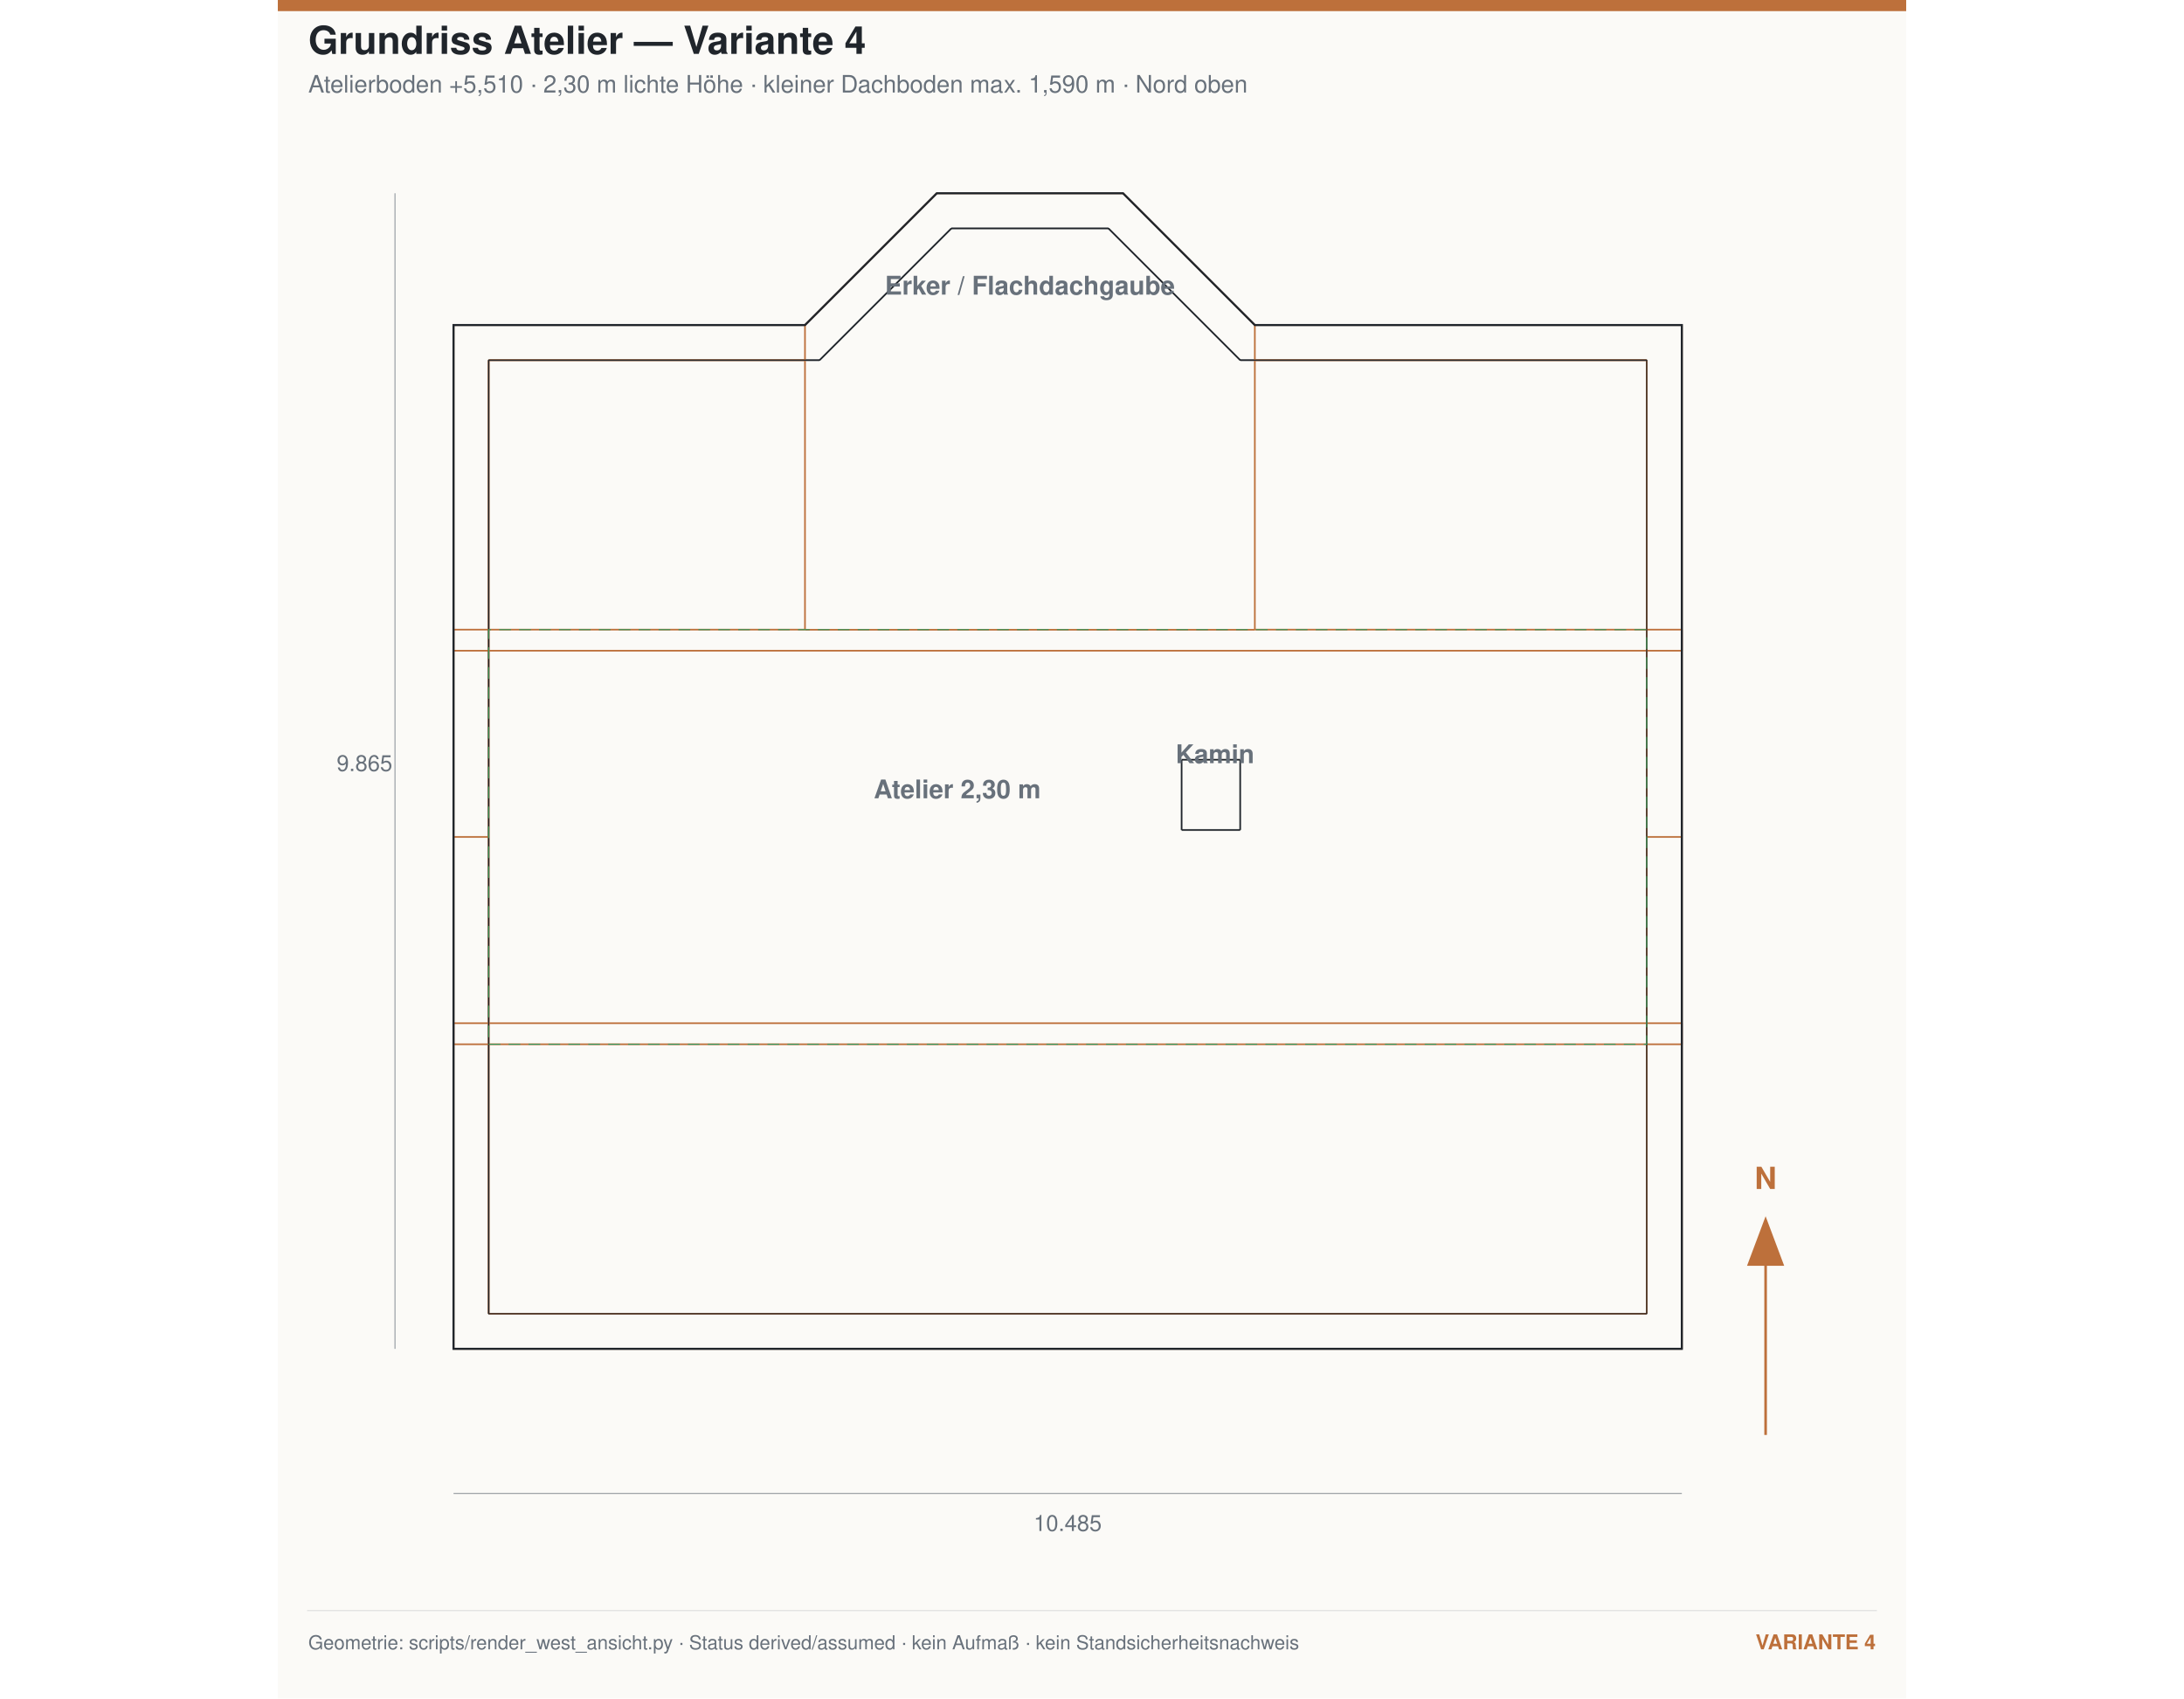
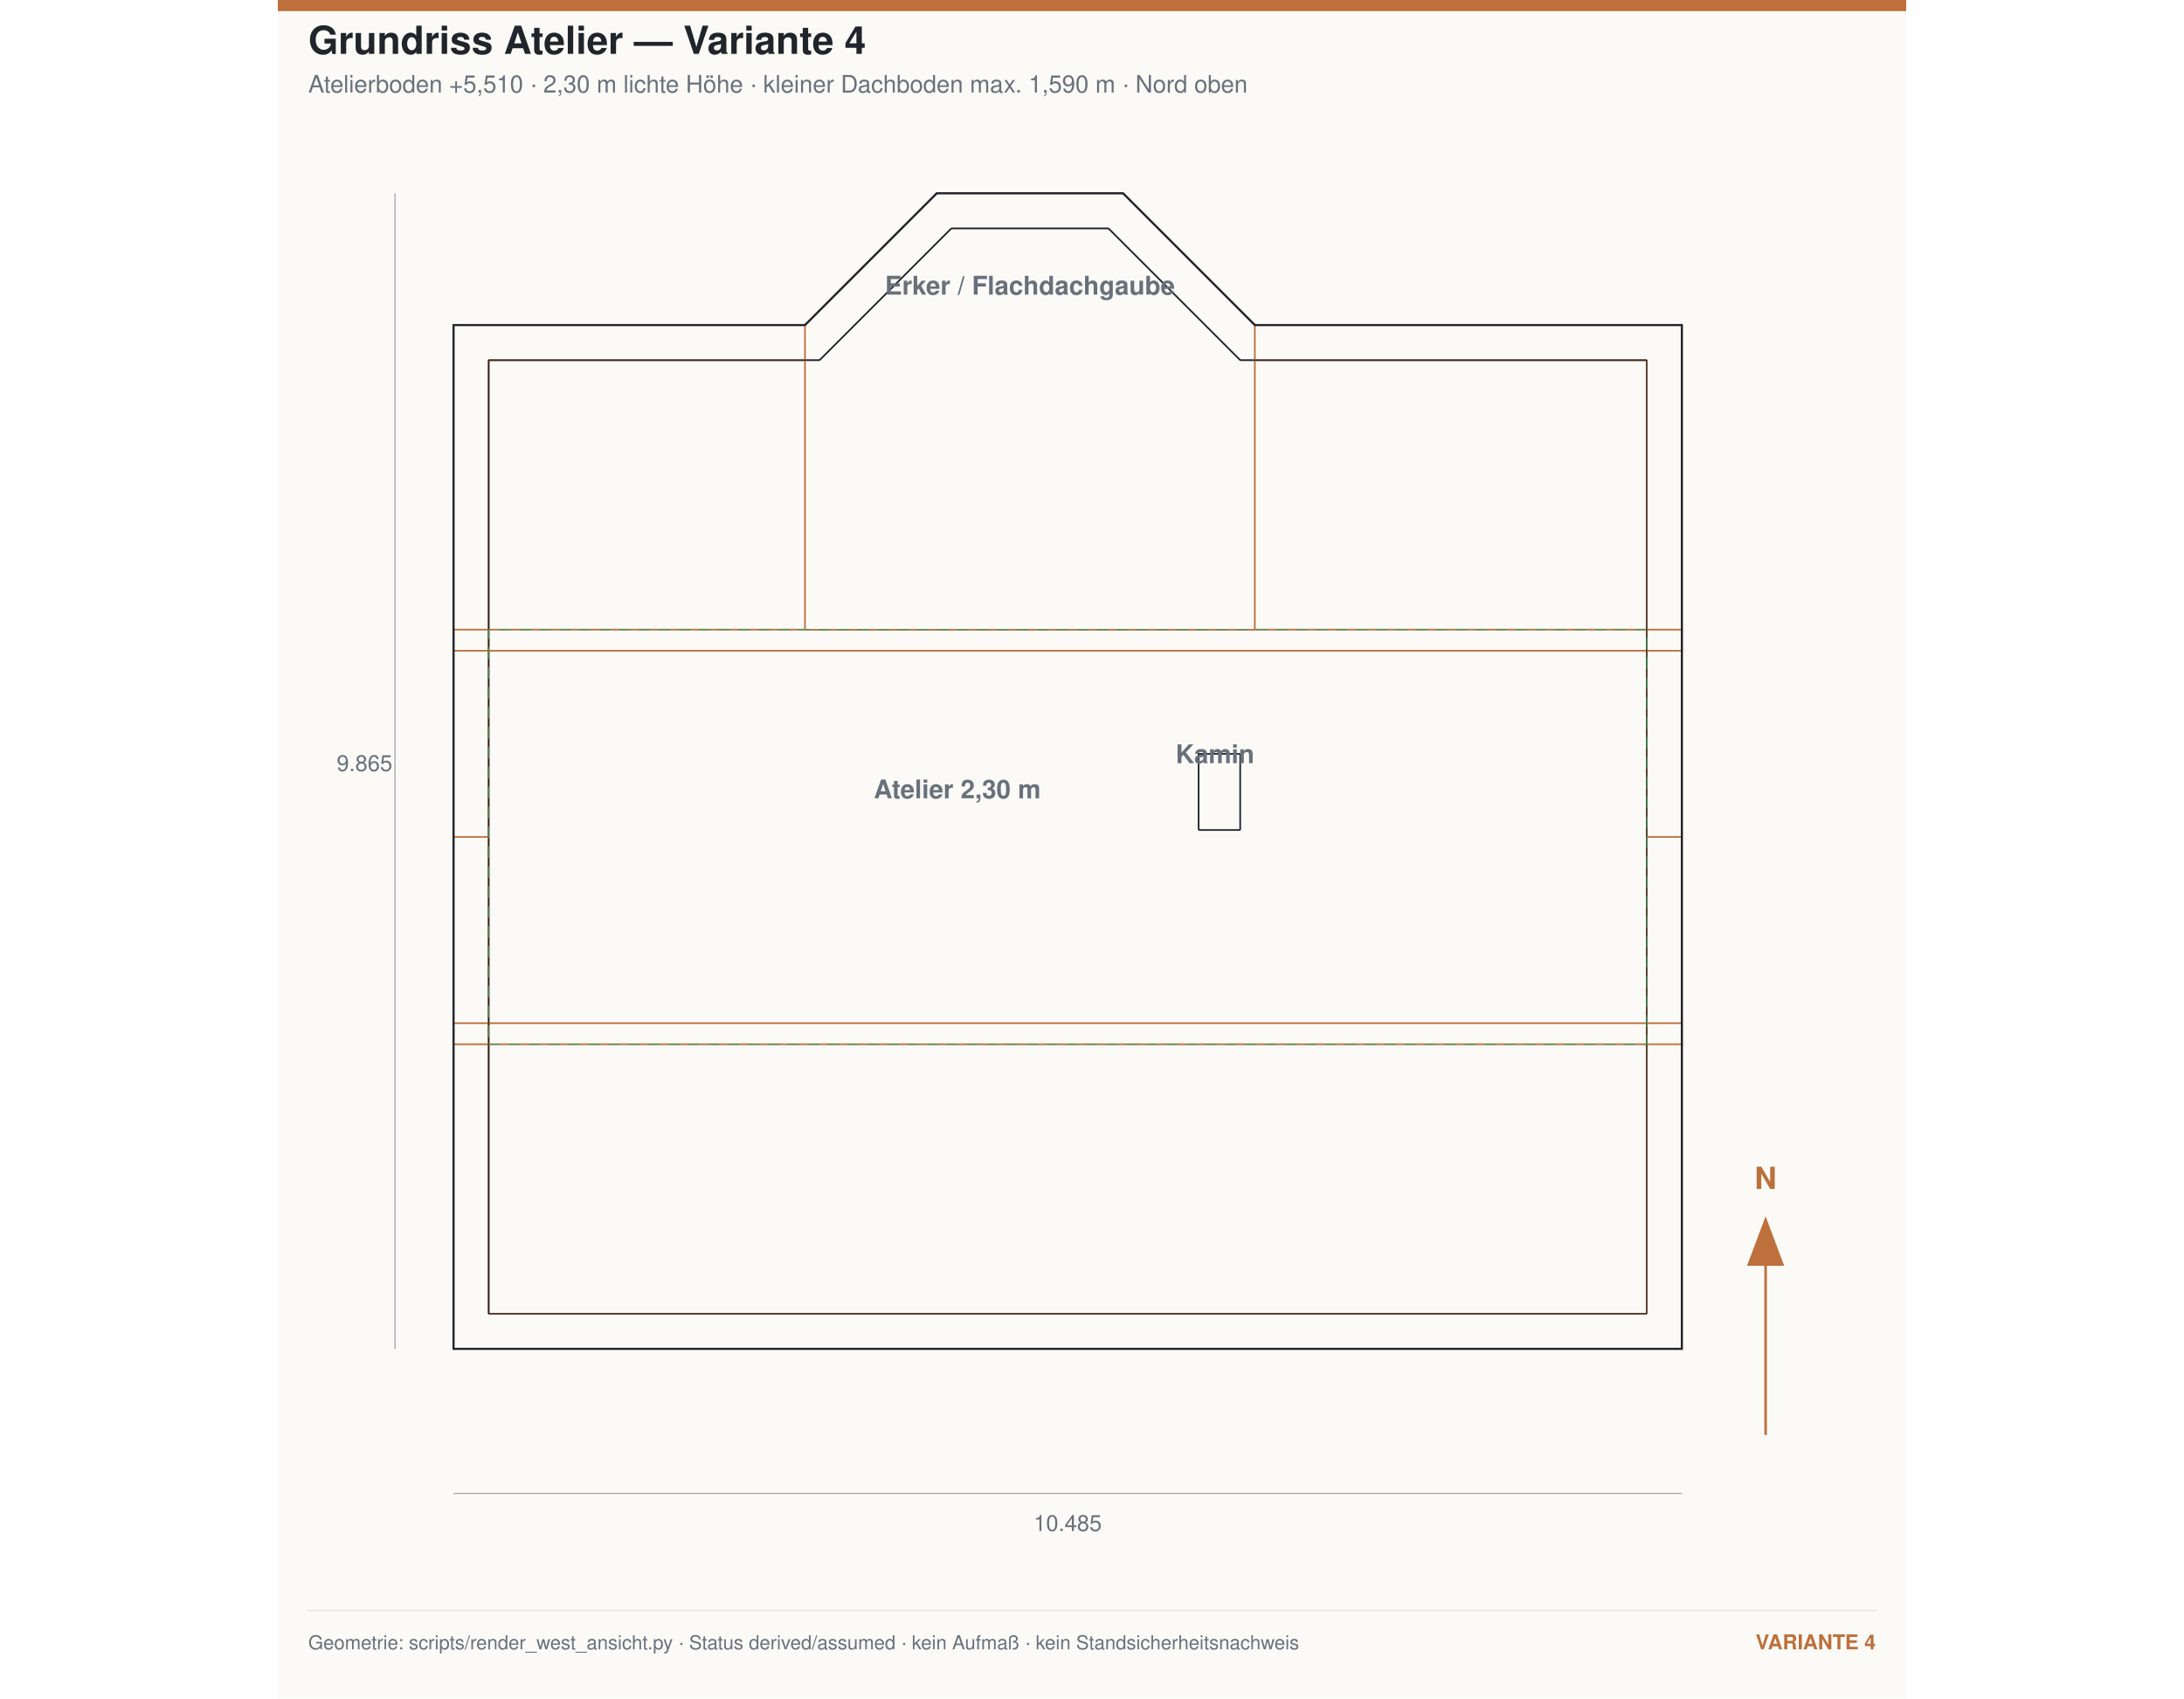
<svg xmlns="http://www.w3.org/2000/svg" width="1800" height="1400" viewBox="-1500 -1650 13900 14500">
  <rect x="-1500" y="-1650" width="13900" height="14500" fill="#fbfaf7" />
  <rect x="-1500" y="-1650" width="13900" height="95" fill="#bd703b" />
  <text x="-1240.0" y="-1190.0" font-family="Helvetica,Arial,sans-serif" font-size="330" text-anchor="start" fill="#20252b" font-weight="700">Grundriss Atelier — Variante 4</text>
  <text x="-1240.0" y="-860.0" font-family="Helvetica,Arial,sans-serif" font-size="205" text-anchor="start" fill="#68717b" font-weight="400">Atelierboden +5,510 · 2,30 m lichte Höhe · kleiner Dachboden max. 1,590 m · Nord oben</text>
  <g transform="matrix(1,0,0,1,0,9865.0)">
    <g fill="none" stroke="#20252b" stroke-linecap="butt" stroke-linejoin="miter" stroke-width="14" transform="scale(1, -1)">
      <path id="1" d=" M 300 300 L 10185 300 " />
      <path id="2" d=" M 300 8440 L 300 300 " />
      <path id="3" d=" M 10185 300 L 10185 8440 " />
      <path id="4" d=" M 3124.26 8440 L 300 8440 " />
      <path id="5" d=" M 10185 8440 L 6715.74 8440 " />
      <path id="6" d=" M 4249.26 9565 L 3124.26 8440 " />
      <path id="7" d=" M 6715.74 8440 L 5590.74 9565 " />
      <path id="8" d=" M 5590.74 9565 L 4249.26 9565 " />
-       <path id="9" d=" M 6715 4429.35 L 6215 4429.35 " />
-       <path id="10" d=" M 6715 4429.35 L 6715 5029.35 " />
-       <path id="11" d=" M 6715 5029.35 L 6215 5029.35 " />
-       <path id="12" d=" M 6215 4429.35 L 6215 5029.35 " />
+       <path id="9" d=" M 6715 4429.35 L 6360 4429.35 " />
+       <path id="10" d=" M 6715 4429.35 L 6715 5079.35 " />
+       <path id="11" d=" M 6715 5079.35 L 6360 5079.35 " />
+       <path id="12" d=" M 6360 4429.35 L 6360 5079.35 " />
    </g>
  </g>
  <g transform="matrix(1,0,0,1,0,9865.0)">
    <g fill="none" stroke="#bd703b" stroke-linecap="butt" stroke-linejoin="miter" stroke-width="14" transform="scale(1, -1)">
      <path id="1" d=" M 6840 8740 L 10485 8740 " />
      <path id="2" d=" M 6840 8440 L 10185 8440 " />
      <path id="3" d=" M 10185 8440 L 10185 4370 " />
      <path id="4" d=" M 10185 4370 L 10485 4370 " />
      <path id="5" d=" M 10485 8740 L 10485 4370 " />
      <path id="6" d=" M 10485 4370 L 10485 -2.27374e-13 " />
      <path id="7" d=" M 10185 4370 L 10185 300 " />
      <path id="8" d=" M 1.11022e-15 -4.54747e-13 L 1.11022e-15 4370 " />
      <path id="9" d=" M 0 0 L 10485 0 " />
      <path id="10" d=" M 10185 300 L 300 300 " />
      <path id="11" d=" M 300 300 L 300 4370 " />
      <path id="12" d=" M 0 4370 L 300 4370 " />
      <path id="13" d=" M 0 8740 L 3000 8740 " />
      <path id="14" d=" M 1.11022e-15 4370 L 1.11022e-15 8740 " />
      <path id="15" d=" M 300 4370 L 300 8440 " />
      <path id="16" d=" M 300 8440 L 3000 8440 " />
      <path id="17" d=" M 1.11022e-15 5960 L 1.11022e-15 6140 " />
      <path id="18" d=" M 1.11022e-15 2600 L 1.11022e-15 2780 " />
      <path id="19" d=" M 0 5960 L 10485 5960 " />
      <path id="20" d=" M 10485 2780 L 0 2780 " />
      <path id="21" d=" M 10485 5960 L 10485 6140 " />
      <path id="22" d=" M 6840 6140 L 10485 6140 " />
      <path id="23" d=" M 0 6140 L 3000 6140 " />
      <path id="24" d=" M 10485 2600 L 0 2600 " />
      <path id="25" d=" M 10485 2600 L 10485 2780 " />
      <path id="26" d=" M 6840 6139 L 6840 8740 " />
      <path id="27" d=" M 3000 6139 L 6840 6139 " />
      <path id="28" d=" M 3000 6139 L 3000 8740 " />
      <path id="29" d=" M 6840 8740 L 5715 9865 " />
      <path id="30" d=" M 4125 9865 L 3000 8740 " />
      <path id="31" d=" M 5715 9865 L 4125 9865 " />
    </g>
  </g>
  <polygon points="0.0,9865.0 10485.0,9865.0 10485.0,1125.0 6840.0,1125.0 5715.0,0.0 4125.0,0.0 3000.0,1125.0 0.0,1125.0" fill="none" stroke="#20252b" stroke-width="18" />
  <polygon points="300.0,9565.0 10185.0,9565.0 10185.0,1425.0 6715.7,1425.0 5590.7,300.0 4249.3,300.0 3124.3,1425.0 300.0,1425.0" fill="none" stroke="#20252b" stroke-width="9" />
  <polygon points="300.0,7265.0 10185.0,7265.0 10185.0,3725.0 300.0,3725.0" fill="none" stroke="#3a965c" stroke-width="9" stroke-dasharray="100,70" />
  <text x="4300.0" y="5165.0" font-family="Helvetica,Arial,sans-serif" font-size="220" text-anchor="middle" fill="#68717b" font-weight="600">Atelier 2,30 m</text>
  <text x="4920.0" y="865.0" font-family="Helvetica,Arial,sans-serif" font-size="220" text-anchor="middle" fill="#68717b" font-weight="600">Erker / Flachdachgaube</text>
  <text x="6500.0" y="4865.0" font-family="Helvetica,Arial,sans-serif" font-size="220" text-anchor="middle" fill="#68717b" font-weight="600">Kamin</text>
  <line x1="11200.0" y1="10600.0" x2="11200.0" y2="9100.0" stroke="#bd703b" stroke-width="22" />
  <polygon points="11200.0,8750.0 11050.0,9150.0 11350.0,9150.0" fill="#bd703b" stroke="#bd703b" stroke-width="12" />
  <text x="11200.0" y="8500.0" font-family="Helvetica,Arial,sans-serif" font-size="260" text-anchor="middle" fill="#bd703b" font-weight="700">N</text>
  <line x1="0.0" y1="11100.0" x2="10485.0" y2="11100.0" stroke="#68717b" stroke-width="6" />
  <text x="5242.5" y="11420.0" font-family="Helvetica,Arial,sans-serif" font-size="190" text-anchor="middle" fill="#68717b" font-weight="400">10.485</text>
  <line x1="-500.0" y1="0.0" x2="-500.0" y2="9865.0" stroke="#68717b" stroke-width="6" />
  <text x="-760.0" y="4932.5" font-family="Helvetica,Arial,sans-serif" font-size="190" text-anchor="middle" fill="#68717b" font-weight="400">9.865</text>
  <line x1="-1250.0" y1="12100.0" x2="12150.0" y2="12100.0" stroke="#c7c9cb" stroke-width="5" />
  <text x="-1240.0" y="12430.0" font-family="Helvetica,Arial,sans-serif" font-size="165" text-anchor="start" fill="#68717b" font-weight="400">Geometrie: scripts/render_west_ansicht.py · Status derived/assumed · kein Aufmaß · kein Standsicherheitsnachweis</text>
  <text x="12140.0" y="12430.0" font-family="Helvetica,Arial,sans-serif" font-size="175" text-anchor="end" fill="#bd703b" font-weight="700">VARIANTE 4</text>
</svg>
